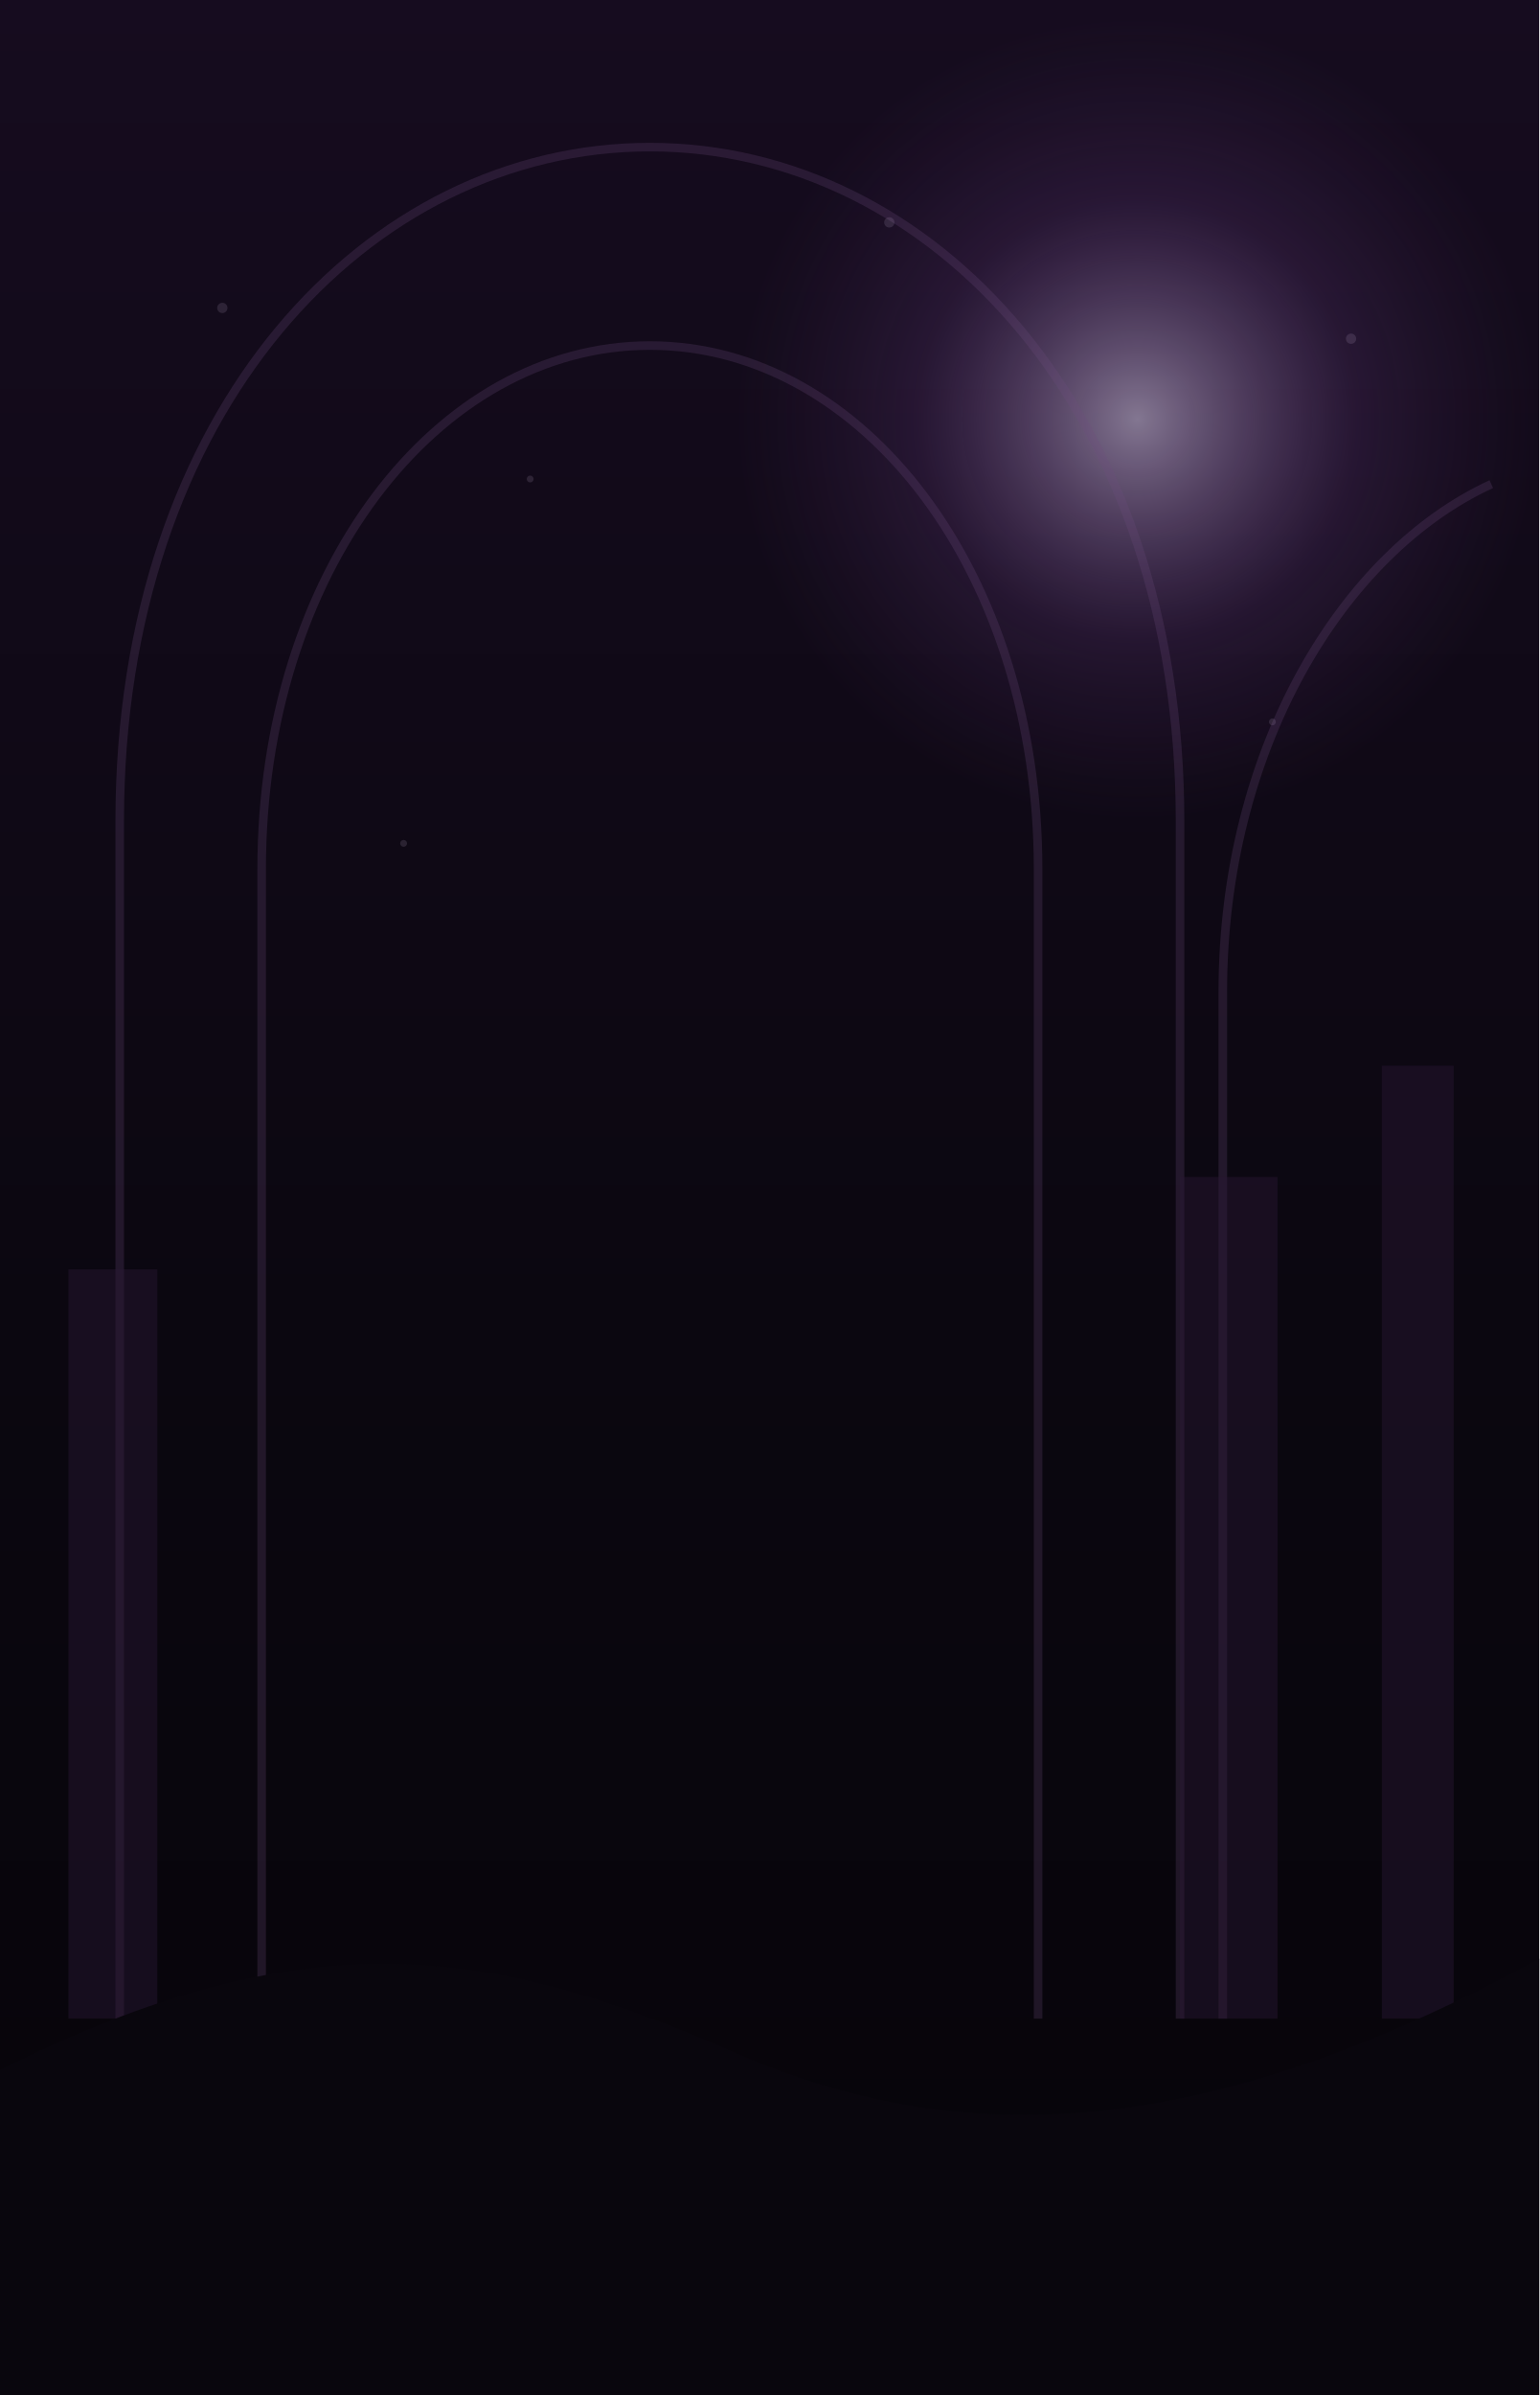
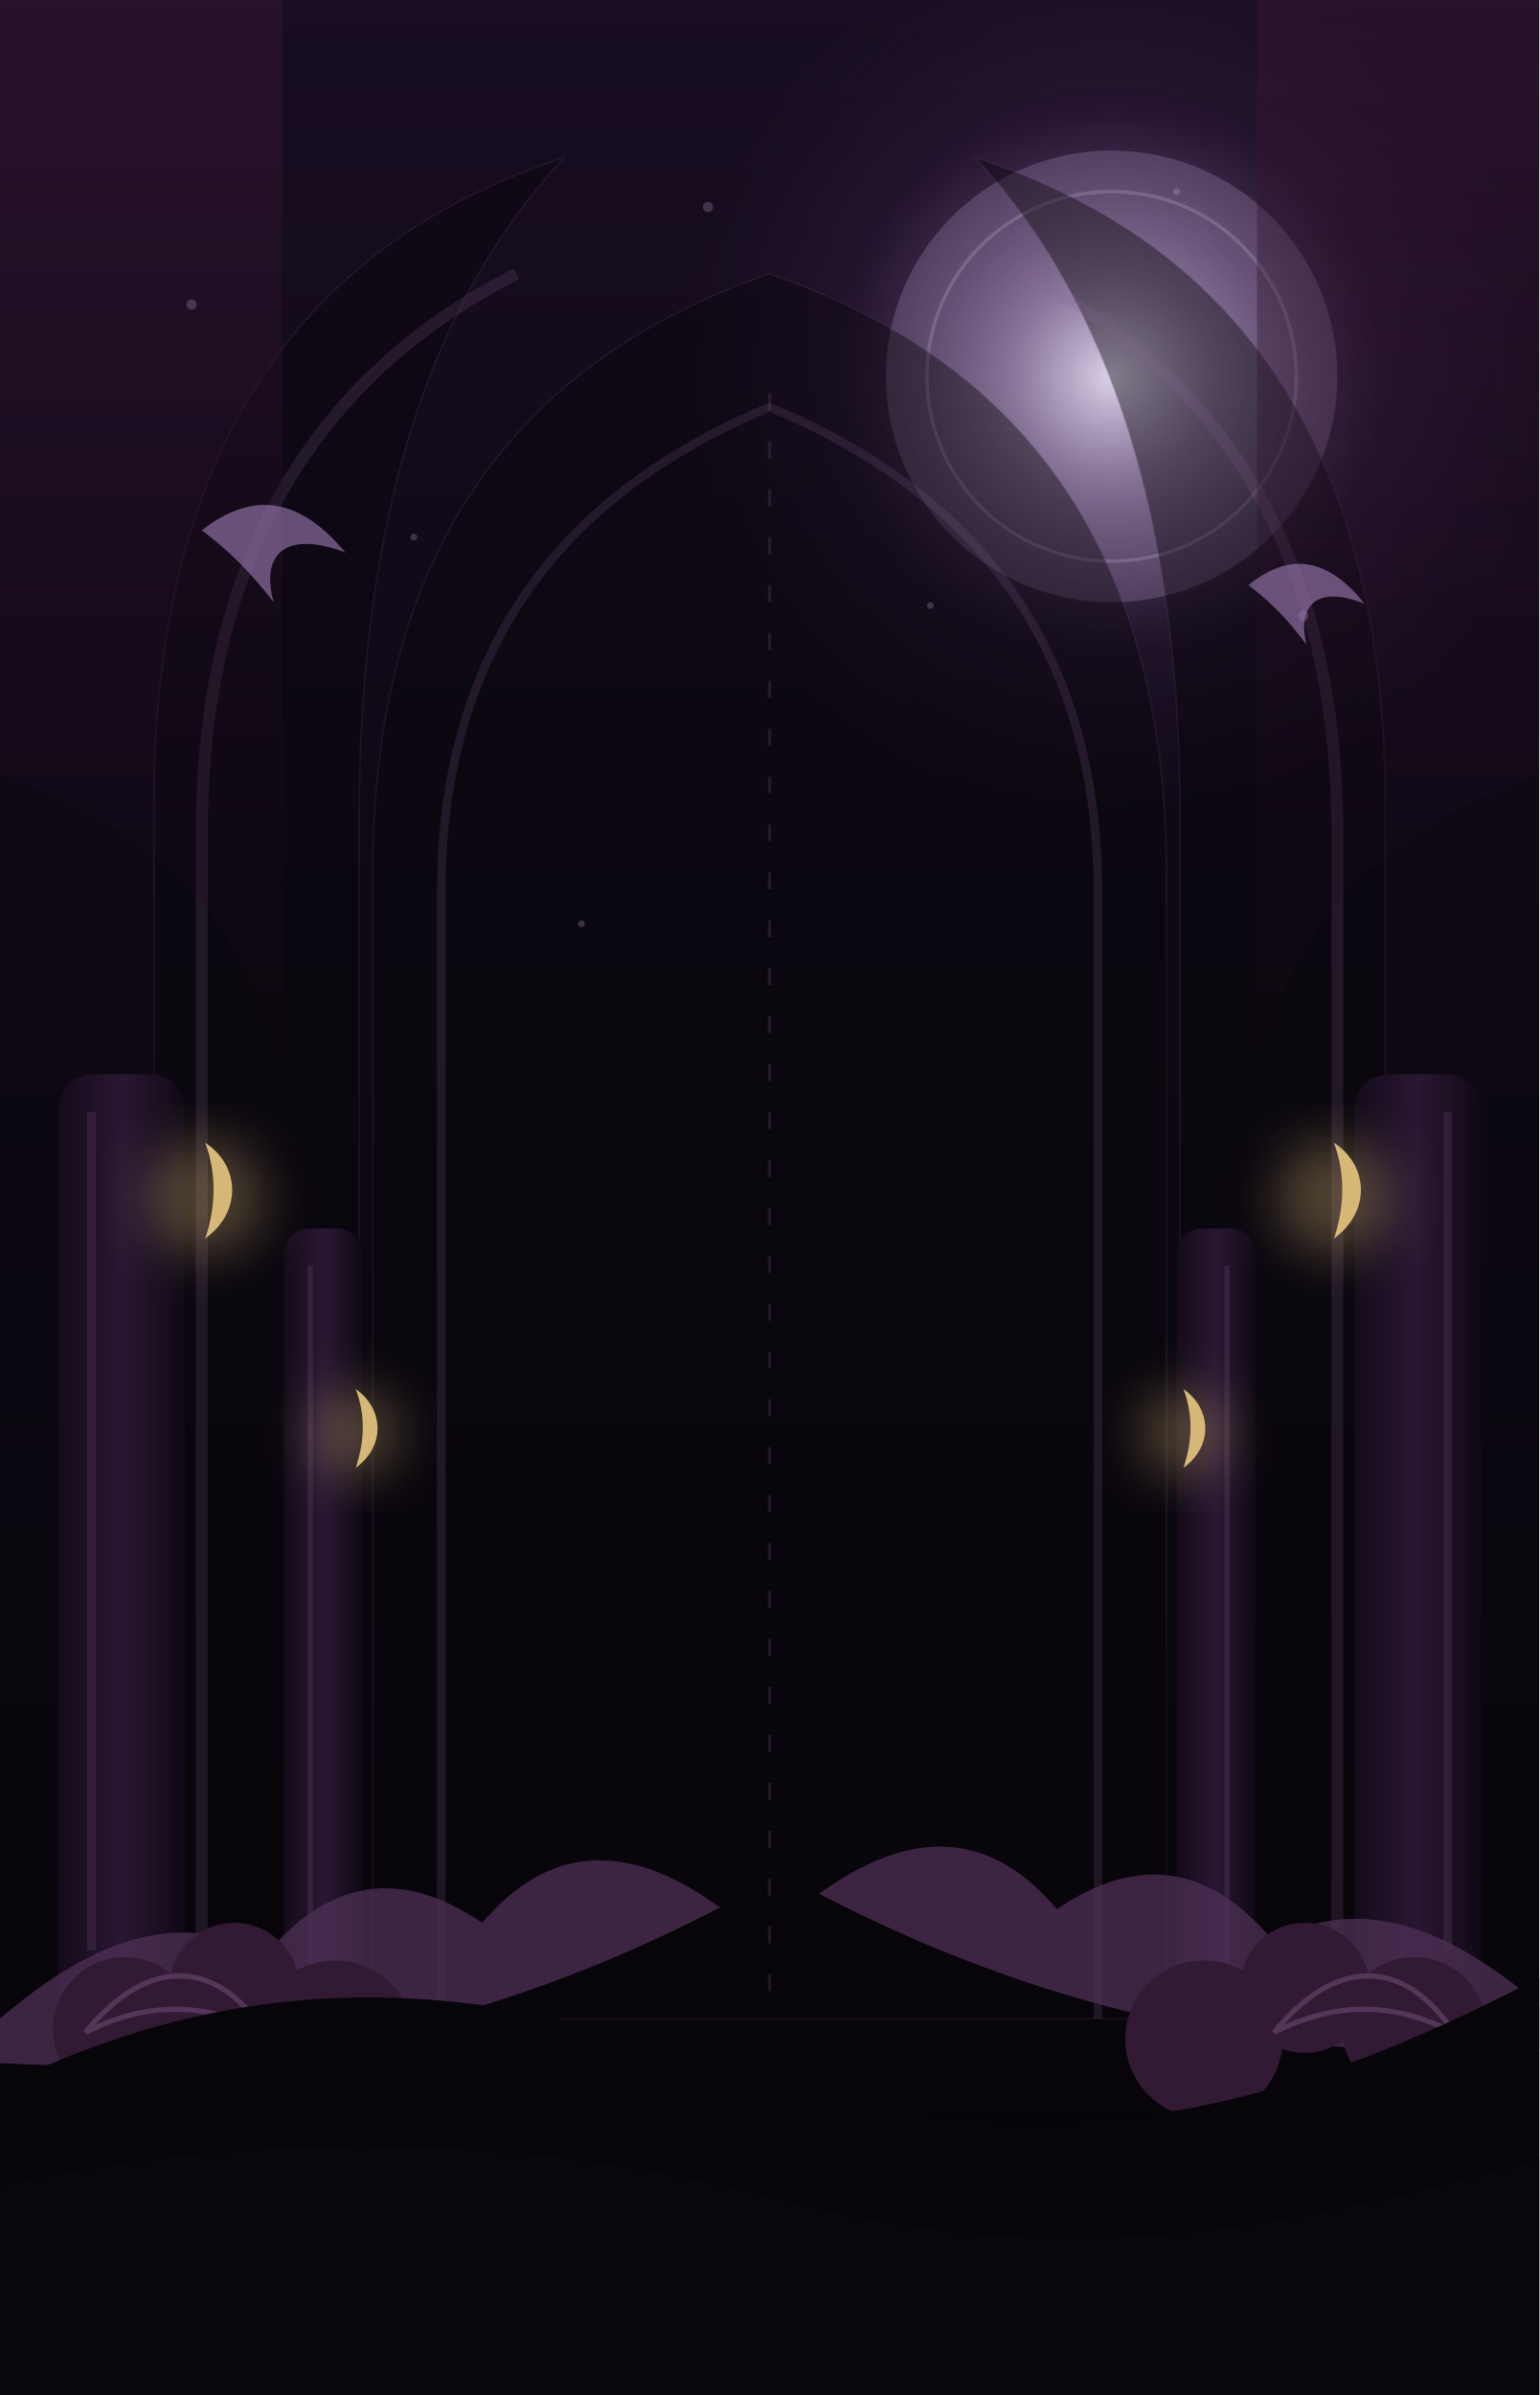
<svg xmlns="http://www.w3.org/2000/svg" viewBox="0 0 900 1400">
  <defs>
    <linearGradient id="bg" x1="0" y1="0" x2="0" y2="1">
-       <stop stop-color="#160c1f" />
-       <stop offset=".55" stop-color="#0b0710" />
-       <stop offset="1" stop-color="#060409" />
+       <stop stop-color="#180d21" />
+       <stop offset=".42" stop-color="#0d0813" />
+       <stop offset="1" stop-color="#050307" />
    </linearGradient>
    <radialGradient id="moon">
-       <stop stop-color="#dfcef2" stop-opacity=".55" />
-       <stop offset=".55" stop-color="#8751a8" stop-opacity=".17" />
+       <stop stop-color="#f1e8ff" stop-opacity=".88" />
+       <stop offset=".23" stop-color="#ceb5e7" stop-opacity=".5" />
+       <stop offset=".62" stop-color="#7d4c97" stop-opacity=".13" />
      <stop offset="1" stop-color="#6a3b80" stop-opacity="0" />
    </radialGradient>
+     <linearGradient id="stone" x1="0" x2="1">
+       <stop stop-color="#140b1a" />
+       <stop offset=".5" stop-color="#2a1734" />
+       <stop offset="1" stop-color="#100915" />
+     </linearGradient>
+     <linearGradient id="velvet" x1="0" y1="0" x2="0" y2="1">
+       <stop stop-color="#3b1737" stop-opacity=".86" />
+       <stop offset="1" stop-color="#160917" stop-opacity=".3" />
+     </linearGradient>
+     <filter id="glow">
+       <feGaussianBlur stdDeviation="15" />
+     </filter>
  </defs>
  <rect width="900" height="1400" fill="url(#bg)" />
-   <circle cx="665" cy="245" r="235" fill="url(#moon)" />
-   <g fill="none" stroke="#6e4b7d" stroke-opacity=".24" stroke-width="5">
-     <path d="M70 1180V480C70 240 215 86 380 86s310 154 310 394v700" />
-     <path d="M153 1180V508c0-173 102-306 227-306s227 133 227 306v672" />
-     <path d="M715 1180V580c0-142 70-257 157-297" />
+   <circle cx="650" cy="220" r="132" fill="#d9c6ec" opacity=".22" />
+   <circle cx="650" cy="220" r="260" fill="url(#moon)" />
+   <circle cx="650" cy="220" r="108" fill="none" stroke="#e9def5" stroke-opacity=".18" stroke-width="2" />
+   <g opacity=".42" fill="#060409" stroke="#6e4c7a" stroke-opacity=".38">
+     <path d="M90 1180V470Q90 170 330 92Q210 220 210 478V1180Z" />
+     <path d="M810 1180V470Q810 170 570 92Q690 220 690 478V1180Z" />
+     <path d="M218 1180V510Q218 240 450 160Q682 240 682 510V1180Z" />
  </g>
-   <g fill="#291633" opacity=".45">
-     <rect x="40" y="742" width="52" height="438" />
-     <rect x="690" y="688" width="57" height="492" />
-     <rect x="808" y="623" width="42" height="557" />
+   <g fill="none" stroke="#8b6798" stroke-opacity=".18">
+     <path d="M118 1180V488Q118 254 302 160" stroke-width="7" />
+     <path d="M782 1180V488Q782 254 598 160" stroke-width="7" />
+     <path d="M258 1180V522Q258 318 450 238Q642 318 642 522V1180" stroke-width="5" />
+     <path d="M450 230V1180" stroke-width="2" stroke-dasharray="10 18" />
  </g>
-   <g fill="#d6c1e5" opacity=".14">
-     <circle cx="130" cy="180" r="3" />
-     <circle cx="310" cy="280" r="2" />
-     <circle cx="520" cy="130" r="3" />
-     <circle cx="744" cy="422" r="2" />
-     <circle cx="790" cy="198" r="3" />
-     <circle cx="236" cy="493" r="2" />
+   <g fill="url(#stone)" opacity=".98">
+     <rect x="34" y="628" width="74" height="552" rx="20" />
+     <rect x="792" y="628" width="74" height="552" rx="20" />
+     <rect x="166" y="718" width="46" height="462" rx="15" />
+     <rect x="688" y="718" width="46" height="462" rx="15" />
  </g>
-   <path d="M0 1210c180-90 289-72 430-10 142 62 286 45 470-55v255H0z" fill="#09060d" />
+   <g fill="#755384" opacity=".22">
+     <rect x="51" y="650" width="5" height="490" />
+     <rect x="844" y="650" width="5" height="490" />
+     <rect x="180" y="740" width="3" height="410" />
+     <rect x="716" y="740" width="3" height="410" />
+   </g>
+   <g fill="url(#velvet)" opacity=".55">
+     <path d="M0 0h165v620c-30-90-68-132-165-168z" />
+     <path d="M900 0H735v620c30-90 68-132 165-168z" />
+   </g>
+   <g fill="#d6b879">
+     <path d="M120 724c6-18 7-37 0-56 20 13 22 40 0 56z" />
+     <path d="M780 724c6-18 7-37 0-56 20 13 22 40 0 56z" />
+     <path d="M208 858c5-15 6-30 0-46 16 11 18 33 0 46z" />
+     <path d="M692 858c5-15 6-30 0-46 16 11 18 33 0 46z" />
+   </g>
+   <g fill="#d5b772" filter="url(#glow)" opacity=".34">
+     <circle cx="120" cy="700" r="34" />
+     <circle cx="780" cy="700" r="34" />
+     <circle cx="208" cy="838" r="26" />
+     <circle cx="692" cy="838" r="26" />
+   </g>
+   <g fill="#513158" opacity=".72">
+     <path d="M0 1180c58-50 108-63 156-38 37-44 79-50 126-18 38-45 84-49 139-9-140 73-281 99-421 91z" />
+     <path d="M900 1172c-58-50-108-63-156-38-37-44-79-50-126-18-38-45-84-49-139-9 140 73 281 99 421 91z" />
+   </g>
+   <g fill="#321a34">
+     <circle cx="73" cy="1186" r="42" />
+     <circle cx="137" cy="1162" r="38" />
+     <circle cx="196" cy="1192" r="46" />
+     <circle cx="827" cy="1186" r="42" />
+     <circle cx="763" cy="1162" r="38" />
+     <circle cx="704" cy="1192" r="46" />
+   </g>
+   <g fill="none" stroke="#79527d" stroke-opacity=".5" stroke-width="3">
+     <path d="M50 1188c35-43 75-45 105 0-36-18-69-18-105 0z" />
+     <path d="M745 1188c35-43 75-45 105 0-36-18-69-18-105 0z" />
+   </g>
+   <g fill="#d8c5e8" opacity=".22">
+     <circle cx="112" cy="178" r="3" />
+     <circle cx="242" cy="314" r="2" />
+     <circle cx="414" cy="121" r="3" />
+     <circle cx="544" cy="354" r="2" />
+     <circle cx="762" cy="360" r="3" />
+     <circle cx="688" cy="112" r="2" />
+     <circle cx="340" cy="540" r="2" />
+   </g>
+   <g fill="#9d7ab2" opacity=".62">
+     <path d="M118 310c32-25 59-17 84 13-34-13-50 0-42 29-14-18-26-30-42-42z" />
+     <path d="M730 342c26-21 48-14 68 11-27-11-40 0-34 24-11-15-21-25-34-35z" />
+   </g>
+   <path d="M0 1220c146-72 278-64 430-11 160 55 293 40 470-53v244H0z" fill="#07050a" />
+   <path d="M0 1278c172-38 331-25 457 8 149 39 274 25 443-24v138H0z" fill="#0a060d" />
</svg>
